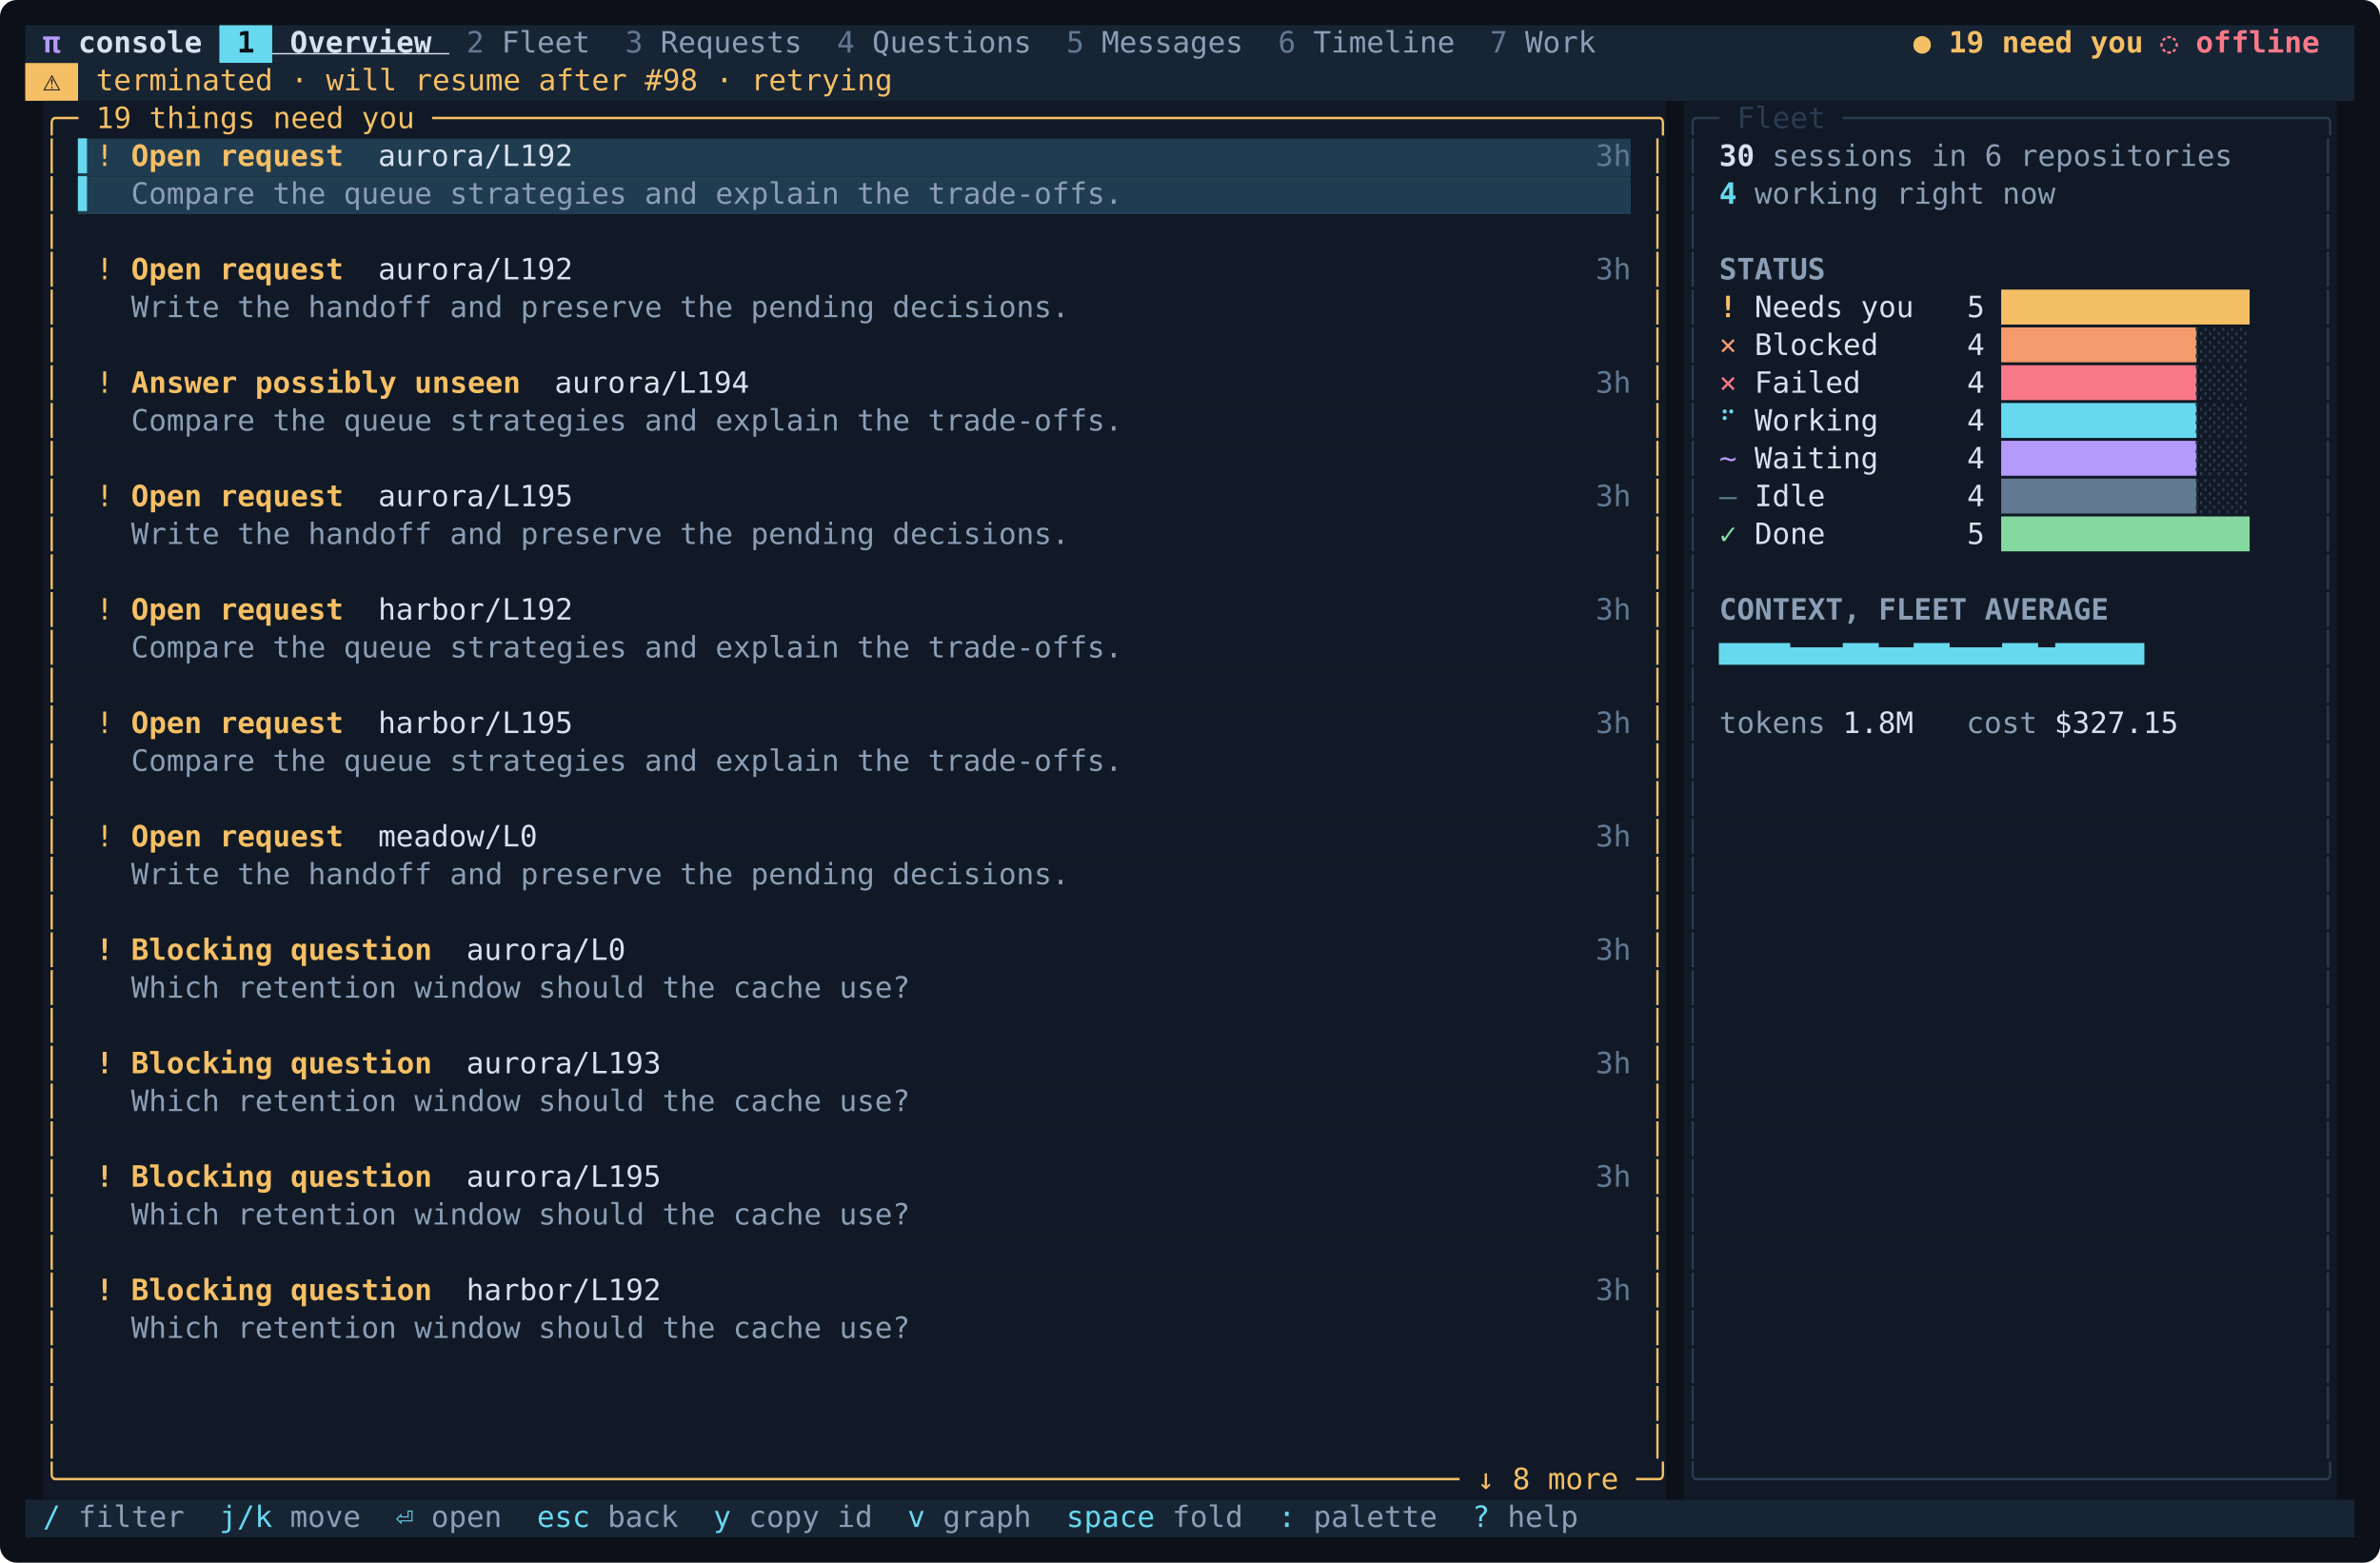
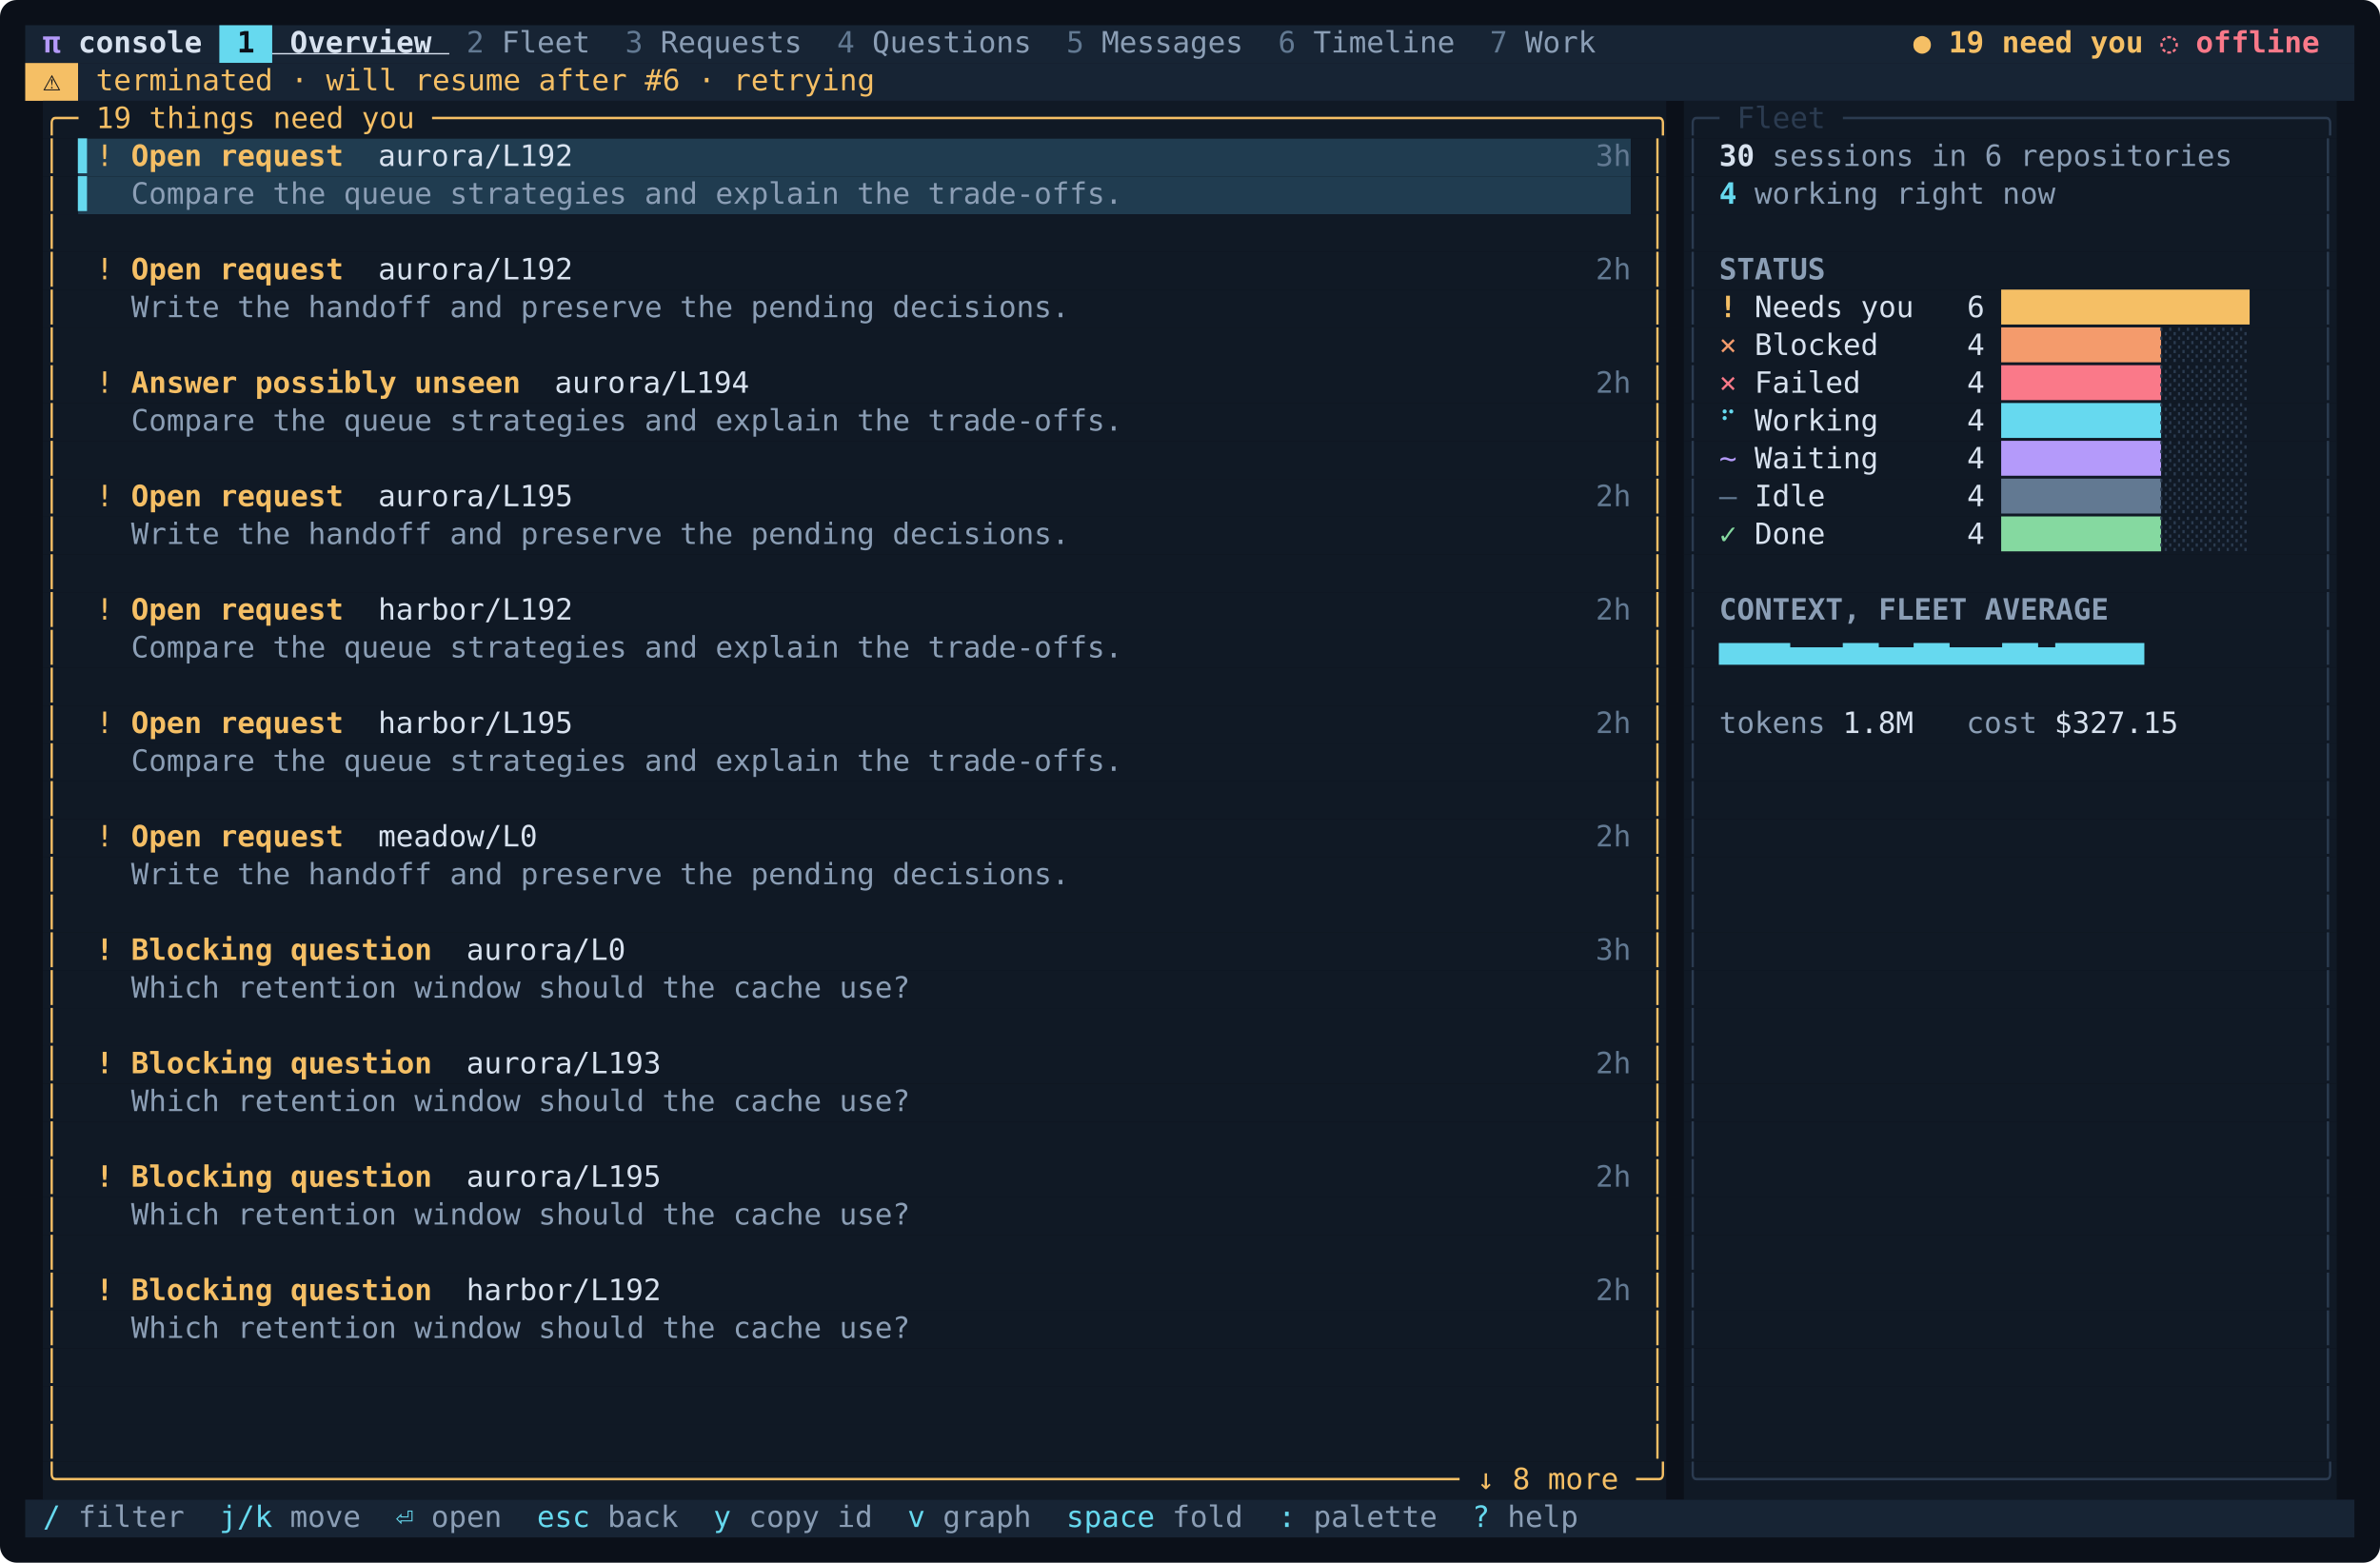
<svg xmlns="http://www.w3.org/2000/svg" width="1133" height="744" viewBox="0 0 1133 744" role="img" aria-label="Reconnect banner while the daemon is away">
  <rect width="100%" height="100%" rx="8" fill="#0b1019" />
  <rect x="12.0" y="12" width="92.4" height="18" fill="#172434" />
  <rect x="104.4" y="12" width="25.2" height="18" fill="#66d9ef" />
  <rect x="129.6" y="12" width="991.2" height="18" fill="#172434" />
  <rect x="12.0" y="30" width="25.2" height="18" fill="#f5bf65" />
  <rect x="37.2" y="30" width="1083.6" height="18" fill="#172434" />
  <rect x="20.4" y="48" width="772.8" height="18" fill="#101925" />
  <rect x="801.6" y="48" width="310.8" height="18" fill="#101925" />
  <rect x="20.4" y="66" width="16.8" height="18" fill="#101925" />
  <rect x="37.2" y="66" width="739.2" height="18" fill="#203c50" />
  <rect x="776.4" y="66" width="16.8" height="18" fill="#101925" />
  <rect x="801.6" y="66" width="310.8" height="18" fill="#101925" />
  <rect x="20.4" y="84" width="16.8" height="18" fill="#101925" />
  <rect x="37.2" y="84" width="739.2" height="18" fill="#203c50" />
  <rect x="776.4" y="84" width="16.8" height="18" fill="#101925" />
  <rect x="801.6" y="84" width="310.8" height="18" fill="#101925" />
  <rect x="20.4" y="102" width="772.8" height="18" fill="#101925" />
  <rect x="801.6" y="102" width="310.8" height="18" fill="#101925" />
  <rect x="20.4" y="120" width="772.8" height="18" fill="#101925" />
  <rect x="801.6" y="120" width="310.8" height="18" fill="#101925" />
  <rect x="20.4" y="138" width="772.8" height="18" fill="#101925" />
  <rect x="801.6" y="138" width="310.8" height="18" fill="#101925" />
  <rect x="20.4" y="156" width="772.8" height="18" fill="#101925" />
  <rect x="801.6" y="156" width="310.8" height="18" fill="#101925" />
  <rect x="20.4" y="174" width="772.8" height="18" fill="#101925" />
  <rect x="801.6" y="174" width="310.8" height="18" fill="#101925" />
  <rect x="20.4" y="192" width="772.8" height="18" fill="#101925" />
  <rect x="801.6" y="192" width="310.8" height="18" fill="#101925" />
  <rect x="20.4" y="210" width="772.8" height="18" fill="#101925" />
  <rect x="801.6" y="210" width="310.8" height="18" fill="#101925" />
  <rect x="20.4" y="228" width="772.8" height="18" fill="#101925" />
  <rect x="801.6" y="228" width="310.8" height="18" fill="#101925" />
  <rect x="20.4" y="246" width="772.8" height="18" fill="#101925" />
  <rect x="801.6" y="246" width="310.8" height="18" fill="#101925" />
  <rect x="20.4" y="264" width="772.8" height="18" fill="#101925" />
  <rect x="801.6" y="264" width="310.8" height="18" fill="#101925" />
  <rect x="20.4" y="282" width="772.8" height="18" fill="#101925" />
  <rect x="801.6" y="282" width="310.8" height="18" fill="#101925" />
  <rect x="20.4" y="300" width="772.8" height="18" fill="#101925" />
  <rect x="801.6" y="300" width="310.8" height="18" fill="#101925" />
  <rect x="20.4" y="318" width="772.8" height="18" fill="#101925" />
  <rect x="801.6" y="318" width="310.8" height="18" fill="#101925" />
  <rect x="20.4" y="336" width="772.8" height="18" fill="#101925" />
  <rect x="801.6" y="336" width="310.8" height="18" fill="#101925" />
  <rect x="20.4" y="354" width="772.8" height="18" fill="#101925" />
  <rect x="801.6" y="354" width="310.8" height="18" fill="#101925" />
  <rect x="20.4" y="372" width="772.8" height="18" fill="#101925" />
  <rect x="801.6" y="372" width="310.8" height="18" fill="#101925" />
  <rect x="20.4" y="390" width="772.8" height="18" fill="#101925" />
  <rect x="801.6" y="390" width="310.8" height="18" fill="#101925" />
  <rect x="20.4" y="408" width="772.8" height="18" fill="#101925" />
  <rect x="801.6" y="408" width="310.8" height="18" fill="#101925" />
  <rect x="20.4" y="426" width="772.8" height="18" fill="#101925" />
  <rect x="801.6" y="426" width="310.8" height="18" fill="#101925" />
  <rect x="20.4" y="444" width="772.8" height="18" fill="#101925" />
  <rect x="801.6" y="444" width="310.8" height="18" fill="#101925" />
  <rect x="20.4" y="462" width="772.8" height="18" fill="#101925" />
  <rect x="801.6" y="462" width="310.8" height="18" fill="#101925" />
  <rect x="20.4" y="480" width="772.8" height="18" fill="#101925" />
  <rect x="801.6" y="480" width="310.8" height="18" fill="#101925" />
  <rect x="20.4" y="498" width="772.8" height="18" fill="#101925" />
  <rect x="801.6" y="498" width="310.8" height="18" fill="#101925" />
  <rect x="20.4" y="516" width="772.8" height="18" fill="#101925" />
  <rect x="801.6" y="516" width="310.8" height="18" fill="#101925" />
  <rect x="20.4" y="534" width="772.8" height="18" fill="#101925" />
  <rect x="801.6" y="534" width="310.8" height="18" fill="#101925" />
  <rect x="20.4" y="552" width="772.8" height="18" fill="#101925" />
  <rect x="801.6" y="552" width="310.8" height="18" fill="#101925" />
  <rect x="20.4" y="570" width="772.8" height="18" fill="#101925" />
  <rect x="801.6" y="570" width="310.8" height="18" fill="#101925" />
  <rect x="20.4" y="588" width="772.8" height="18" fill="#101925" />
  <rect x="801.6" y="588" width="310.8" height="18" fill="#101925" />
  <rect x="20.4" y="606" width="772.8" height="18" fill="#101925" />
  <rect x="801.6" y="606" width="310.8" height="18" fill="#101925" />
  <rect x="20.4" y="624" width="772.8" height="18" fill="#101925" />
  <rect x="801.6" y="624" width="310.8" height="18" fill="#101925" />
  <rect x="20.4" y="642" width="772.8" height="18" fill="#101925" />
  <rect x="801.6" y="642" width="310.8" height="18" fill="#101925" />
  <rect x="20.4" y="660" width="772.8" height="18" fill="#101925" />
  <rect x="801.6" y="660" width="310.8" height="18" fill="#101925" />
  <rect x="20.4" y="678" width="772.8" height="18" fill="#101925" />
  <rect x="801.6" y="678" width="310.8" height="18" fill="#101925" />
  <rect x="20.4" y="696" width="772.8" height="18" fill="#101925" />
  <rect x="801.6" y="696" width="310.8" height="18" fill="#101925" />
  <rect x="12.0" y="714" width="1108.8" height="18" fill="#172434" />
  <g font-family="'JetBrains Mono','SF Mono',Menlo,Consolas,'DejaVu Sans Mono',monospace" font-size="14">
    <text x="20.4" y="25" fill="#b49afa" font-weight="700" xml:space="preserve">π </text>
    <text x="37.2" y="25" fill="#d8e2ef" font-weight="700" xml:space="preserve">console</text>
    <text x="104.4" y="25" fill="#0b1019" font-weight="700" xml:space="preserve"> 1 </text>
    <text x="129.6" y="25" fill="#d8e2ef" font-weight="700" text-decoration="underline" xml:space="preserve"> Overview </text>
    <text x="213.6" y="25" fill="#627992" xml:space="preserve"> 2 </text>
    <text x="238.8" y="25" fill="#8b9eb5" xml:space="preserve">Fleet </text>
    <text x="289.2" y="25" fill="#627992" xml:space="preserve"> 3 </text>
    <text x="314.4" y="25" fill="#8b9eb5" xml:space="preserve">Requests </text>
    <text x="390.0" y="25" fill="#627992" xml:space="preserve"> 4 </text>
    <text x="415.2" y="25" fill="#8b9eb5" xml:space="preserve">Questions </text>
    <text x="499.2" y="25" fill="#627992" xml:space="preserve"> 5 </text>
    <text x="524.4" y="25" fill="#8b9eb5" xml:space="preserve">Messages </text>
    <text x="600.0" y="25" fill="#627992" xml:space="preserve"> 6 </text>
    <text x="625.2" y="25" fill="#8b9eb5" xml:space="preserve">Timeline </text>
    <text x="700.8" y="25" fill="#627992" xml:space="preserve"> 7 </text>
    <text x="726.0" y="25" fill="#8b9eb5" xml:space="preserve">Work </text>
    <text x="910.8" y="25" fill="#f5bf65" font-weight="700" xml:space="preserve">● 19 need you </text>
    <text x="1028.4" y="25" fill="#fa7989" font-weight="700" xml:space="preserve">◌ offline </text>
    <text x="12.0" y="43" fill="#0b1019" font-weight="700" xml:space="preserve"> ⚠ </text>
-     <text x="37.2" y="43" fill="#f5bf65" xml:space="preserve"> terminated · will resume after #98 · retrying</text>
+     <text x="37.2" y="43" fill="#f5bf65" xml:space="preserve"> terminated · will resume after #6 · retrying</text>
    <text x="20.4" y="61" fill="#f5bf65" xml:space="preserve">╭─ 19 things need you ─────────────────────────────────────────────────────────────────────╮</text>
    <text x="801.6" y="61" fill="#2b3b50" xml:space="preserve">╭─ Fleet ───────────────────────────╮</text>
    <text x="20.4" y="79" fill="#f5bf65" xml:space="preserve">│</text>
    <text x="37.2" y="79" fill="#66d9ef" xml:space="preserve">▌</text>
    <text x="45.6" y="79" fill="#f5bf65" xml:space="preserve">!</text>
    <text x="62.4" y="79" fill="#f5bf65" font-weight="700" xml:space="preserve">Open request</text>
    <text x="180.0" y="79" fill="#d8e2ef" xml:space="preserve">aurora/L192</text>
    <text x="759.6" y="79" fill="#627992" xml:space="preserve">3h</text>
    <text x="784.8" y="79" fill="#f5bf65" xml:space="preserve">│</text>
    <text x="801.6" y="79" fill="#2b3b50" xml:space="preserve">│</text>
    <text x="818.4" y="79" fill="#d8e2ef" font-weight="700" xml:space="preserve">30</text>
    <text x="835.2" y="79" fill="#8b9eb5" xml:space="preserve"> sessions in 6 repositories</text>
    <text x="1104.0" y="79" fill="#2b3b50" xml:space="preserve">│</text>
    <text x="20.4" y="97" fill="#f5bf65" xml:space="preserve">│</text>
    <text x="37.2" y="97" fill="#66d9ef" xml:space="preserve">▌</text>
    <text x="62.4" y="97" fill="#8b9eb5" xml:space="preserve">Compare the queue strategies and explain the trade-offs.</text>
    <text x="784.8" y="97" fill="#f5bf65" xml:space="preserve">│</text>
    <text x="801.6" y="97" fill="#2b3b50" xml:space="preserve">│</text>
    <text x="818.4" y="97" fill="#66d9ef" font-weight="700" xml:space="preserve">4</text>
    <text x="826.8" y="97" fill="#8b9eb5" xml:space="preserve"> working right now</text>
    <text x="1104.0" y="97" fill="#2b3b50" xml:space="preserve">│</text>
    <text x="20.4" y="115" fill="#f5bf65" xml:space="preserve">│</text>
    <text x="784.8" y="115" fill="#f5bf65" xml:space="preserve">│</text>
    <text x="801.6" y="115" fill="#2b3b50" xml:space="preserve">│</text>
    <text x="1104.0" y="115" fill="#2b3b50" xml:space="preserve">│</text>
    <text x="20.4" y="133" fill="#f5bf65" xml:space="preserve">│</text>
    <text x="45.6" y="133" fill="#f5bf65" xml:space="preserve">!</text>
    <text x="62.4" y="133" fill="#f5bf65" font-weight="700" xml:space="preserve">Open request</text>
    <text x="180.0" y="133" fill="#d8e2ef" xml:space="preserve">aurora/L192</text>
-     <text x="759.6" y="133" fill="#627992" xml:space="preserve">3h</text>
+     <text x="759.6" y="133" fill="#627992" xml:space="preserve">2h</text>
    <text x="784.8" y="133" fill="#f5bf65" xml:space="preserve">│</text>
    <text x="801.6" y="133" fill="#2b3b50" xml:space="preserve">│</text>
    <text x="818.4" y="133" fill="#8b9eb5" font-weight="700" xml:space="preserve">STATUS</text>
    <text x="1104.0" y="133" fill="#2b3b50" xml:space="preserve">│</text>
    <text x="20.4" y="151" fill="#f5bf65" xml:space="preserve">│</text>
    <text x="62.4" y="151" fill="#8b9eb5" xml:space="preserve">Write the handoff and preserve the pending decisions.</text>
    <text x="784.8" y="151" fill="#f5bf65" xml:space="preserve">│</text>
    <text x="801.6" y="151" fill="#2b3b50" xml:space="preserve">│</text>
    <text x="818.4" y="151" fill="#f5bf65" font-weight="700" xml:space="preserve">!</text>
-     <text x="826.8" y="151" fill="#d8e2ef" xml:space="preserve"> Needs you   5</text>
+     <text x="826.8" y="151" fill="#d8e2ef" xml:space="preserve"> Needs you   6</text>
    <text x="952.8" y="151" fill="#f5bf65" xml:space="preserve">██████████████</text>
    <text x="1104.0" y="151" fill="#2b3b50" xml:space="preserve">│</text>
    <text x="20.4" y="169" fill="#f5bf65" xml:space="preserve">│</text>
    <text x="784.8" y="169" fill="#f5bf65" xml:space="preserve">│</text>
    <text x="801.6" y="169" fill="#2b3b50" xml:space="preserve">│</text>
    <text x="818.4" y="169" fill="#f49b6c" xml:space="preserve">×</text>
    <text x="826.8" y="169" fill="#d8e2ef" xml:space="preserve"> Blocked     4</text>
-     <text x="952.8" y="169" fill="#f49b6c" xml:space="preserve">███████████</text>
-     <text x="1045.2" y="169" fill="#2b3b50" xml:space="preserve">░░░</text>
+     <text x="952.8" y="169" fill="#f49b6c" xml:space="preserve">█████████</text>
+     <text x="1028.4" y="169" fill="#2b3b50" xml:space="preserve">░░░░░</text>
    <text x="1104.0" y="169" fill="#2b3b50" xml:space="preserve">│</text>
    <text x="20.4" y="187" fill="#f5bf65" xml:space="preserve">│</text>
    <text x="45.6" y="187" fill="#f5bf65" xml:space="preserve">!</text>
    <text x="62.4" y="187" fill="#f5bf65" font-weight="700" xml:space="preserve">Answer possibly unseen</text>
    <text x="264.0" y="187" fill="#d8e2ef" xml:space="preserve">aurora/L194</text>
-     <text x="759.6" y="187" fill="#627992" xml:space="preserve">3h</text>
+     <text x="759.6" y="187" fill="#627992" xml:space="preserve">2h</text>
    <text x="784.8" y="187" fill="#f5bf65" xml:space="preserve">│</text>
    <text x="801.6" y="187" fill="#2b3b50" xml:space="preserve">│</text>
    <text x="818.4" y="187" fill="#fa7989" xml:space="preserve">×</text>
    <text x="826.8" y="187" fill="#d8e2ef" xml:space="preserve"> Failed      4</text>
-     <text x="952.8" y="187" fill="#fa7989" xml:space="preserve">███████████</text>
-     <text x="1045.2" y="187" fill="#2b3b50" xml:space="preserve">░░░</text>
+     <text x="952.8" y="187" fill="#fa7989" xml:space="preserve">█████████</text>
+     <text x="1028.4" y="187" fill="#2b3b50" xml:space="preserve">░░░░░</text>
    <text x="1104.0" y="187" fill="#2b3b50" xml:space="preserve">│</text>
    <text x="20.4" y="205" fill="#f5bf65" xml:space="preserve">│</text>
    <text x="62.4" y="205" fill="#8b9eb5" xml:space="preserve">Compare the queue strategies and explain the trade-offs.</text>
    <text x="784.8" y="205" fill="#f5bf65" xml:space="preserve">│</text>
    <text x="801.6" y="205" fill="#2b3b50" xml:space="preserve">│</text>
    <text x="818.4" y="205" fill="#66d9ef" xml:space="preserve">⠋</text>
    <text x="826.8" y="205" fill="#d8e2ef" xml:space="preserve"> Working     4</text>
-     <text x="952.8" y="205" fill="#66d9ef" xml:space="preserve">███████████</text>
-     <text x="1045.2" y="205" fill="#2b3b50" xml:space="preserve">░░░</text>
+     <text x="952.8" y="205" fill="#66d9ef" xml:space="preserve">█████████</text>
+     <text x="1028.4" y="205" fill="#2b3b50" xml:space="preserve">░░░░░</text>
    <text x="1104.0" y="205" fill="#2b3b50" xml:space="preserve">│</text>
    <text x="20.4" y="223" fill="#f5bf65" xml:space="preserve">│</text>
    <text x="784.8" y="223" fill="#f5bf65" xml:space="preserve">│</text>
    <text x="801.6" y="223" fill="#2b3b50" xml:space="preserve">│</text>
    <text x="818.4" y="223" fill="#b49afa" xml:space="preserve">~</text>
    <text x="826.8" y="223" fill="#d8e2ef" xml:space="preserve"> Waiting     4</text>
-     <text x="952.8" y="223" fill="#b49afa" xml:space="preserve">███████████</text>
-     <text x="1045.2" y="223" fill="#2b3b50" xml:space="preserve">░░░</text>
+     <text x="952.8" y="223" fill="#b49afa" xml:space="preserve">█████████</text>
+     <text x="1028.4" y="223" fill="#2b3b50" xml:space="preserve">░░░░░</text>
    <text x="1104.0" y="223" fill="#2b3b50" xml:space="preserve">│</text>
    <text x="20.4" y="241" fill="#f5bf65" xml:space="preserve">│</text>
    <text x="45.6" y="241" fill="#f5bf65" xml:space="preserve">!</text>
    <text x="62.4" y="241" fill="#f5bf65" font-weight="700" xml:space="preserve">Open request</text>
    <text x="180.0" y="241" fill="#d8e2ef" xml:space="preserve">aurora/L195</text>
-     <text x="759.6" y="241" fill="#627992" xml:space="preserve">3h</text>
+     <text x="759.6" y="241" fill="#627992" xml:space="preserve">2h</text>
    <text x="784.8" y="241" fill="#f5bf65" xml:space="preserve">│</text>
    <text x="801.6" y="241" fill="#2b3b50" xml:space="preserve">│</text>
    <text x="818.4" y="241" fill="#627992" xml:space="preserve">–</text>
    <text x="826.8" y="241" fill="#d8e2ef" xml:space="preserve"> Idle        4</text>
-     <text x="952.8" y="241" fill="#627992" xml:space="preserve">███████████</text>
-     <text x="1045.2" y="241" fill="#2b3b50" xml:space="preserve">░░░</text>
+     <text x="952.8" y="241" fill="#627992" xml:space="preserve">█████████</text>
+     <text x="1028.4" y="241" fill="#2b3b50" xml:space="preserve">░░░░░</text>
    <text x="1104.0" y="241" fill="#2b3b50" xml:space="preserve">│</text>
    <text x="20.4" y="259" fill="#f5bf65" xml:space="preserve">│</text>
    <text x="62.4" y="259" fill="#8b9eb5" xml:space="preserve">Write the handoff and preserve the pending decisions.</text>
    <text x="784.8" y="259" fill="#f5bf65" xml:space="preserve">│</text>
    <text x="801.6" y="259" fill="#2b3b50" xml:space="preserve">│</text>
    <text x="818.4" y="259" fill="#85d9a0" xml:space="preserve">✓</text>
-     <text x="826.8" y="259" fill="#d8e2ef" xml:space="preserve"> Done        5</text>
-     <text x="952.8" y="259" fill="#85d9a0" xml:space="preserve">██████████████</text>
+     <text x="826.8" y="259" fill="#d8e2ef" xml:space="preserve"> Done        4</text>
+     <text x="952.8" y="259" fill="#85d9a0" xml:space="preserve">█████████</text>
+     <text x="1028.4" y="259" fill="#2b3b50" xml:space="preserve">░░░░░</text>
    <text x="1104.0" y="259" fill="#2b3b50" xml:space="preserve">│</text>
    <text x="20.4" y="277" fill="#f5bf65" xml:space="preserve">│</text>
    <text x="784.8" y="277" fill="#f5bf65" xml:space="preserve">│</text>
    <text x="801.6" y="277" fill="#2b3b50" xml:space="preserve">│</text>
    <text x="1104.0" y="277" fill="#2b3b50" xml:space="preserve">│</text>
    <text x="20.4" y="295" fill="#f5bf65" xml:space="preserve">│</text>
    <text x="45.6" y="295" fill="#f5bf65" xml:space="preserve">!</text>
    <text x="62.4" y="295" fill="#f5bf65" font-weight="700" xml:space="preserve">Open request</text>
    <text x="180.0" y="295" fill="#d8e2ef" xml:space="preserve">harbor/L192</text>
-     <text x="759.6" y="295" fill="#627992" xml:space="preserve">3h</text>
+     <text x="759.6" y="295" fill="#627992" xml:space="preserve">2h</text>
    <text x="784.8" y="295" fill="#f5bf65" xml:space="preserve">│</text>
    <text x="801.6" y="295" fill="#2b3b50" xml:space="preserve">│</text>
    <text x="818.4" y="295" fill="#8b9eb5" font-weight="700" xml:space="preserve">CONTEXT, FLEET AVERAGE</text>
    <text x="1104.0" y="295" fill="#2b3b50" xml:space="preserve">│</text>
    <text x="20.4" y="313" fill="#f5bf65" xml:space="preserve">│</text>
    <text x="62.4" y="313" fill="#8b9eb5" xml:space="preserve">Compare the queue strategies and explain the trade-offs.</text>
    <text x="784.8" y="313" fill="#f5bf65" xml:space="preserve">│</text>
    <text x="801.6" y="313" fill="#2b3b50" xml:space="preserve">│</text>
    <text x="818.4" y="313" fill="#66d9ef" xml:space="preserve">▅▅▅▅▄▄▄▅▅▄▄▅▅▄▄▄▅▅▄▅▅▅▅▅</text>
    <text x="1104.0" y="313" fill="#2b3b50" xml:space="preserve">│</text>
    <text x="20.4" y="331" fill="#f5bf65" xml:space="preserve">│</text>
    <text x="784.8" y="331" fill="#f5bf65" xml:space="preserve">│</text>
    <text x="801.6" y="331" fill="#2b3b50" xml:space="preserve">│</text>
    <text x="1104.0" y="331" fill="#2b3b50" xml:space="preserve">│</text>
    <text x="20.4" y="349" fill="#f5bf65" xml:space="preserve">│</text>
    <text x="45.6" y="349" fill="#f5bf65" xml:space="preserve">!</text>
    <text x="62.4" y="349" fill="#f5bf65" font-weight="700" xml:space="preserve">Open request</text>
    <text x="180.0" y="349" fill="#d8e2ef" xml:space="preserve">harbor/L195</text>
-     <text x="759.6" y="349" fill="#627992" xml:space="preserve">3h</text>
+     <text x="759.6" y="349" fill="#627992" xml:space="preserve">2h</text>
    <text x="784.8" y="349" fill="#f5bf65" xml:space="preserve">│</text>
    <text x="801.6" y="349" fill="#2b3b50" xml:space="preserve">│</text>
    <text x="818.4" y="349" fill="#8b9eb5" xml:space="preserve">tokens </text>
    <text x="877.2" y="349" fill="#d8e2ef" xml:space="preserve">1.8M</text>
    <text x="910.8" y="349" fill="#8b9eb5" xml:space="preserve">   cost </text>
    <text x="978.0" y="349" fill="#d8e2ef" xml:space="preserve">$327.15</text>
    <text x="1104.0" y="349" fill="#2b3b50" xml:space="preserve">│</text>
    <text x="20.4" y="367" fill="#f5bf65" xml:space="preserve">│</text>
    <text x="62.4" y="367" fill="#8b9eb5" xml:space="preserve">Compare the queue strategies and explain the trade-offs.</text>
    <text x="784.8" y="367" fill="#f5bf65" xml:space="preserve">│</text>
    <text x="801.6" y="367" fill="#2b3b50" xml:space="preserve">│</text>
    <text x="1104.0" y="367" fill="#2b3b50" xml:space="preserve">│</text>
    <text x="20.4" y="385" fill="#f5bf65" xml:space="preserve">│</text>
    <text x="784.8" y="385" fill="#f5bf65" xml:space="preserve">│</text>
    <text x="801.6" y="385" fill="#2b3b50" xml:space="preserve">│</text>
    <text x="1104.0" y="385" fill="#2b3b50" xml:space="preserve">│</text>
    <text x="20.4" y="403" fill="#f5bf65" xml:space="preserve">│</text>
    <text x="45.6" y="403" fill="#f5bf65" xml:space="preserve">!</text>
    <text x="62.4" y="403" fill="#f5bf65" font-weight="700" xml:space="preserve">Open request</text>
    <text x="180.0" y="403" fill="#d8e2ef" xml:space="preserve">meadow/L0</text>
-     <text x="759.6" y="403" fill="#627992" xml:space="preserve">3h</text>
+     <text x="759.6" y="403" fill="#627992" xml:space="preserve">2h</text>
    <text x="784.8" y="403" fill="#f5bf65" xml:space="preserve">│</text>
    <text x="801.6" y="403" fill="#2b3b50" xml:space="preserve">│</text>
    <text x="1104.0" y="403" fill="#2b3b50" xml:space="preserve">│</text>
    <text x="20.4" y="421" fill="#f5bf65" xml:space="preserve">│</text>
    <text x="62.4" y="421" fill="#8b9eb5" xml:space="preserve">Write the handoff and preserve the pending decisions.</text>
    <text x="784.8" y="421" fill="#f5bf65" xml:space="preserve">│</text>
    <text x="801.6" y="421" fill="#2b3b50" xml:space="preserve">│</text>
    <text x="1104.0" y="421" fill="#2b3b50" xml:space="preserve">│</text>
    <text x="20.4" y="439" fill="#f5bf65" xml:space="preserve">│</text>
    <text x="784.8" y="439" fill="#f5bf65" xml:space="preserve">│</text>
    <text x="801.6" y="439" fill="#2b3b50" xml:space="preserve">│</text>
    <text x="1104.0" y="439" fill="#2b3b50" xml:space="preserve">│</text>
    <text x="20.4" y="457" fill="#f5bf65" xml:space="preserve">│</text>
    <text x="45.6" y="457" fill="#f5bf65" font-weight="700" xml:space="preserve">!</text>
    <text x="62.4" y="457" fill="#f5bf65" font-weight="700" xml:space="preserve">Blocking question</text>
    <text x="222.0" y="457" fill="#d8e2ef" xml:space="preserve">aurora/L0</text>
    <text x="759.6" y="457" fill="#627992" xml:space="preserve">3h</text>
    <text x="784.8" y="457" fill="#f5bf65" xml:space="preserve">│</text>
    <text x="801.6" y="457" fill="#2b3b50" xml:space="preserve">│</text>
    <text x="1104.0" y="457" fill="#2b3b50" xml:space="preserve">│</text>
    <text x="20.4" y="475" fill="#f5bf65" xml:space="preserve">│</text>
    <text x="62.4" y="475" fill="#8b9eb5" xml:space="preserve">Which retention window should the cache use?</text>
    <text x="784.8" y="475" fill="#f5bf65" xml:space="preserve">│</text>
    <text x="801.6" y="475" fill="#2b3b50" xml:space="preserve">│</text>
    <text x="1104.0" y="475" fill="#2b3b50" xml:space="preserve">│</text>
    <text x="20.4" y="493" fill="#f5bf65" xml:space="preserve">│</text>
    <text x="784.8" y="493" fill="#f5bf65" xml:space="preserve">│</text>
    <text x="801.6" y="493" fill="#2b3b50" xml:space="preserve">│</text>
    <text x="1104.0" y="493" fill="#2b3b50" xml:space="preserve">│</text>
    <text x="20.4" y="511" fill="#f5bf65" xml:space="preserve">│</text>
    <text x="45.6" y="511" fill="#f5bf65" font-weight="700" xml:space="preserve">!</text>
    <text x="62.4" y="511" fill="#f5bf65" font-weight="700" xml:space="preserve">Blocking question</text>
    <text x="222.0" y="511" fill="#d8e2ef" xml:space="preserve">aurora/L193</text>
-     <text x="759.6" y="511" fill="#627992" xml:space="preserve">3h</text>
+     <text x="759.6" y="511" fill="#627992" xml:space="preserve">2h</text>
    <text x="784.8" y="511" fill="#f5bf65" xml:space="preserve">│</text>
    <text x="801.6" y="511" fill="#2b3b50" xml:space="preserve">│</text>
    <text x="1104.0" y="511" fill="#2b3b50" xml:space="preserve">│</text>
    <text x="20.4" y="529" fill="#f5bf65" xml:space="preserve">│</text>
    <text x="62.4" y="529" fill="#8b9eb5" xml:space="preserve">Which retention window should the cache use?</text>
    <text x="784.8" y="529" fill="#f5bf65" xml:space="preserve">│</text>
    <text x="801.6" y="529" fill="#2b3b50" xml:space="preserve">│</text>
    <text x="1104.0" y="529" fill="#2b3b50" xml:space="preserve">│</text>
    <text x="20.4" y="547" fill="#f5bf65" xml:space="preserve">│</text>
    <text x="784.8" y="547" fill="#f5bf65" xml:space="preserve">│</text>
    <text x="801.6" y="547" fill="#2b3b50" xml:space="preserve">│</text>
    <text x="1104.0" y="547" fill="#2b3b50" xml:space="preserve">│</text>
    <text x="20.4" y="565" fill="#f5bf65" xml:space="preserve">│</text>
    <text x="45.6" y="565" fill="#f5bf65" font-weight="700" xml:space="preserve">!</text>
    <text x="62.4" y="565" fill="#f5bf65" font-weight="700" xml:space="preserve">Blocking question</text>
    <text x="222.0" y="565" fill="#d8e2ef" xml:space="preserve">aurora/L195</text>
-     <text x="759.6" y="565" fill="#627992" xml:space="preserve">3h</text>
+     <text x="759.6" y="565" fill="#627992" xml:space="preserve">2h</text>
    <text x="784.8" y="565" fill="#f5bf65" xml:space="preserve">│</text>
    <text x="801.6" y="565" fill="#2b3b50" xml:space="preserve">│</text>
    <text x="1104.0" y="565" fill="#2b3b50" xml:space="preserve">│</text>
    <text x="20.4" y="583" fill="#f5bf65" xml:space="preserve">│</text>
    <text x="62.4" y="583" fill="#8b9eb5" xml:space="preserve">Which retention window should the cache use?</text>
    <text x="784.8" y="583" fill="#f5bf65" xml:space="preserve">│</text>
    <text x="801.6" y="583" fill="#2b3b50" xml:space="preserve">│</text>
    <text x="1104.0" y="583" fill="#2b3b50" xml:space="preserve">│</text>
    <text x="20.4" y="601" fill="#f5bf65" xml:space="preserve">│</text>
    <text x="784.8" y="601" fill="#f5bf65" xml:space="preserve">│</text>
    <text x="801.6" y="601" fill="#2b3b50" xml:space="preserve">│</text>
    <text x="1104.0" y="601" fill="#2b3b50" xml:space="preserve">│</text>
    <text x="20.4" y="619" fill="#f5bf65" xml:space="preserve">│</text>
    <text x="45.6" y="619" fill="#f5bf65" font-weight="700" xml:space="preserve">!</text>
    <text x="62.4" y="619" fill="#f5bf65" font-weight="700" xml:space="preserve">Blocking question</text>
    <text x="222.0" y="619" fill="#d8e2ef" xml:space="preserve">harbor/L192</text>
-     <text x="759.6" y="619" fill="#627992" xml:space="preserve">3h</text>
+     <text x="759.6" y="619" fill="#627992" xml:space="preserve">2h</text>
    <text x="784.8" y="619" fill="#f5bf65" xml:space="preserve">│</text>
    <text x="801.6" y="619" fill="#2b3b50" xml:space="preserve">│</text>
    <text x="1104.0" y="619" fill="#2b3b50" xml:space="preserve">│</text>
    <text x="20.4" y="637" fill="#f5bf65" xml:space="preserve">│</text>
    <text x="62.4" y="637" fill="#8b9eb5" xml:space="preserve">Which retention window should the cache use?</text>
    <text x="784.8" y="637" fill="#f5bf65" xml:space="preserve">│</text>
    <text x="801.6" y="637" fill="#2b3b50" xml:space="preserve">│</text>
    <text x="1104.0" y="637" fill="#2b3b50" xml:space="preserve">│</text>
    <text x="20.4" y="655" fill="#f5bf65" xml:space="preserve">│</text>
    <text x="784.8" y="655" fill="#f5bf65" xml:space="preserve">│</text>
    <text x="801.6" y="655" fill="#2b3b50" xml:space="preserve">│</text>
    <text x="1104.0" y="655" fill="#2b3b50" xml:space="preserve">│</text>
    <text x="20.4" y="673" fill="#f5bf65" xml:space="preserve">│</text>
    <text x="784.8" y="673" fill="#f5bf65" xml:space="preserve">│</text>
    <text x="801.6" y="673" fill="#2b3b50" xml:space="preserve">│</text>
    <text x="1104.0" y="673" fill="#2b3b50" xml:space="preserve">│</text>
    <text x="20.4" y="691" fill="#f5bf65" xml:space="preserve">│</text>
    <text x="784.8" y="691" fill="#f5bf65" xml:space="preserve">│</text>
    <text x="801.6" y="691" fill="#2b3b50" xml:space="preserve">│</text>
    <text x="1104.0" y="691" fill="#2b3b50" xml:space="preserve">│</text>
    <text x="20.4" y="709" fill="#f5bf65" xml:space="preserve">╰─────────────────────────────────────────────────────────────────────────────── ↓ 8 more ─╯</text>
    <text x="801.6" y="709" fill="#2b3b50" xml:space="preserve">╰───────────────────────────────────╯</text>
    <text x="20.4" y="727" fill="#66d9ef" xml:space="preserve">/</text>
    <text x="28.8" y="727" fill="#8b9eb5" xml:space="preserve"> filter  </text>
    <text x="104.4" y="727" fill="#66d9ef" xml:space="preserve">j/k</text>
    <text x="129.6" y="727" fill="#8b9eb5" xml:space="preserve"> move  </text>
    <text x="188.4" y="727" fill="#66d9ef" xml:space="preserve">⏎</text>
    <text x="196.8" y="727" fill="#8b9eb5" xml:space="preserve"> open  </text>
    <text x="255.6" y="727" fill="#66d9ef" xml:space="preserve">esc</text>
    <text x="280.8" y="727" fill="#8b9eb5" xml:space="preserve"> back  </text>
    <text x="339.6" y="727" fill="#66d9ef" xml:space="preserve">y</text>
    <text x="348.0" y="727" fill="#8b9eb5" xml:space="preserve"> copy id  </text>
    <text x="432.0" y="727" fill="#66d9ef" xml:space="preserve">v</text>
    <text x="440.4" y="727" fill="#8b9eb5" xml:space="preserve"> graph  </text>
    <text x="507.6" y="727" fill="#66d9ef" xml:space="preserve">space</text>
    <text x="549.6" y="727" fill="#8b9eb5" xml:space="preserve"> fold  </text>
    <text x="608.4" y="727" fill="#66d9ef" xml:space="preserve">:</text>
    <text x="616.8" y="727" fill="#8b9eb5" xml:space="preserve"> palette  </text>
    <text x="700.8" y="727" fill="#66d9ef" xml:space="preserve">?</text>
    <text x="709.2" y="727" fill="#8b9eb5" xml:space="preserve"> help  </text>
  </g>
</svg>
